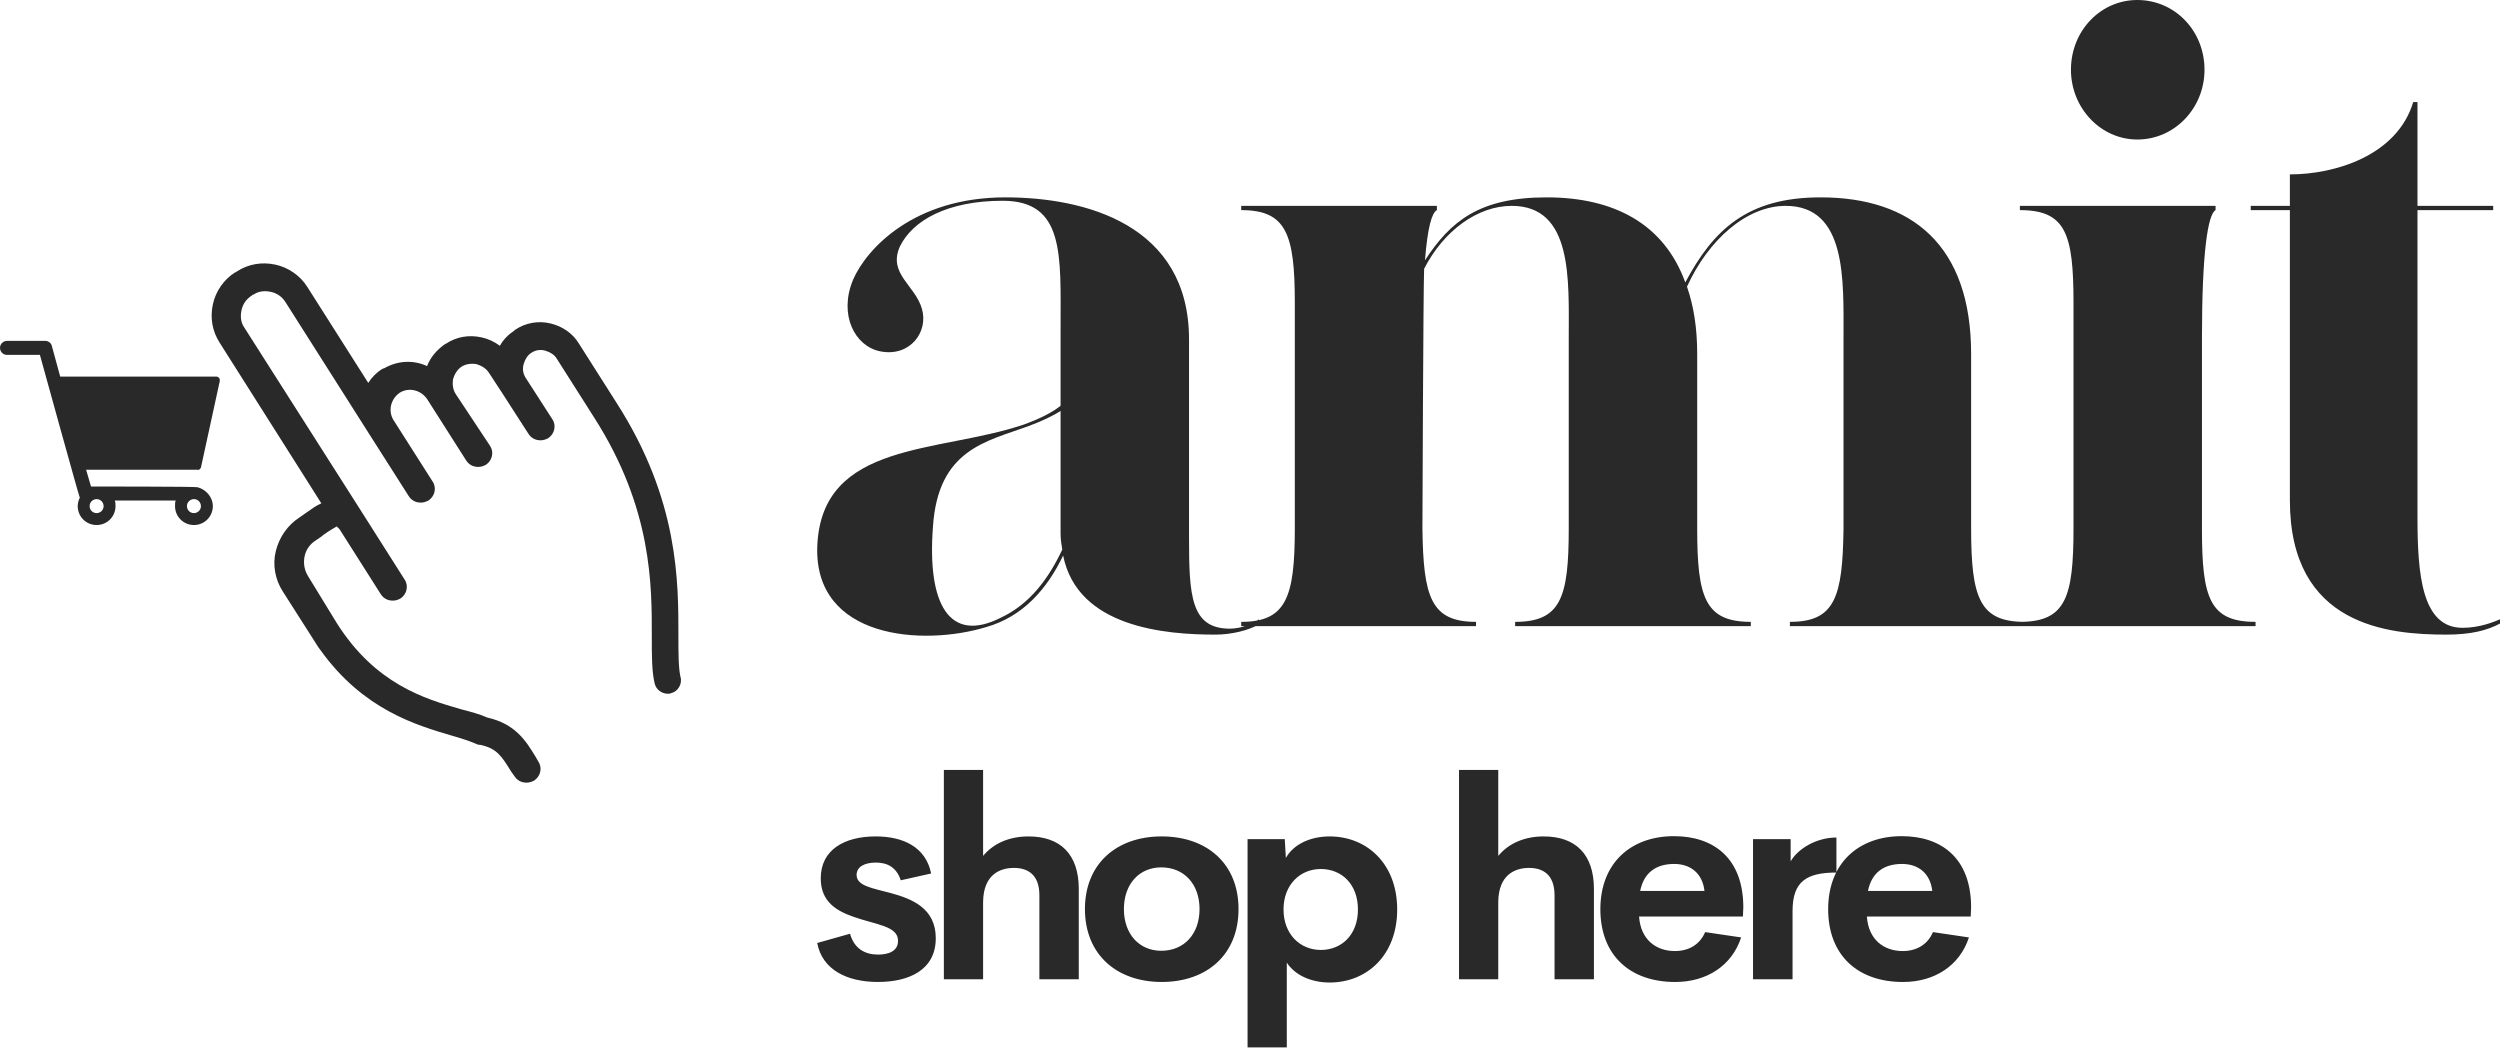
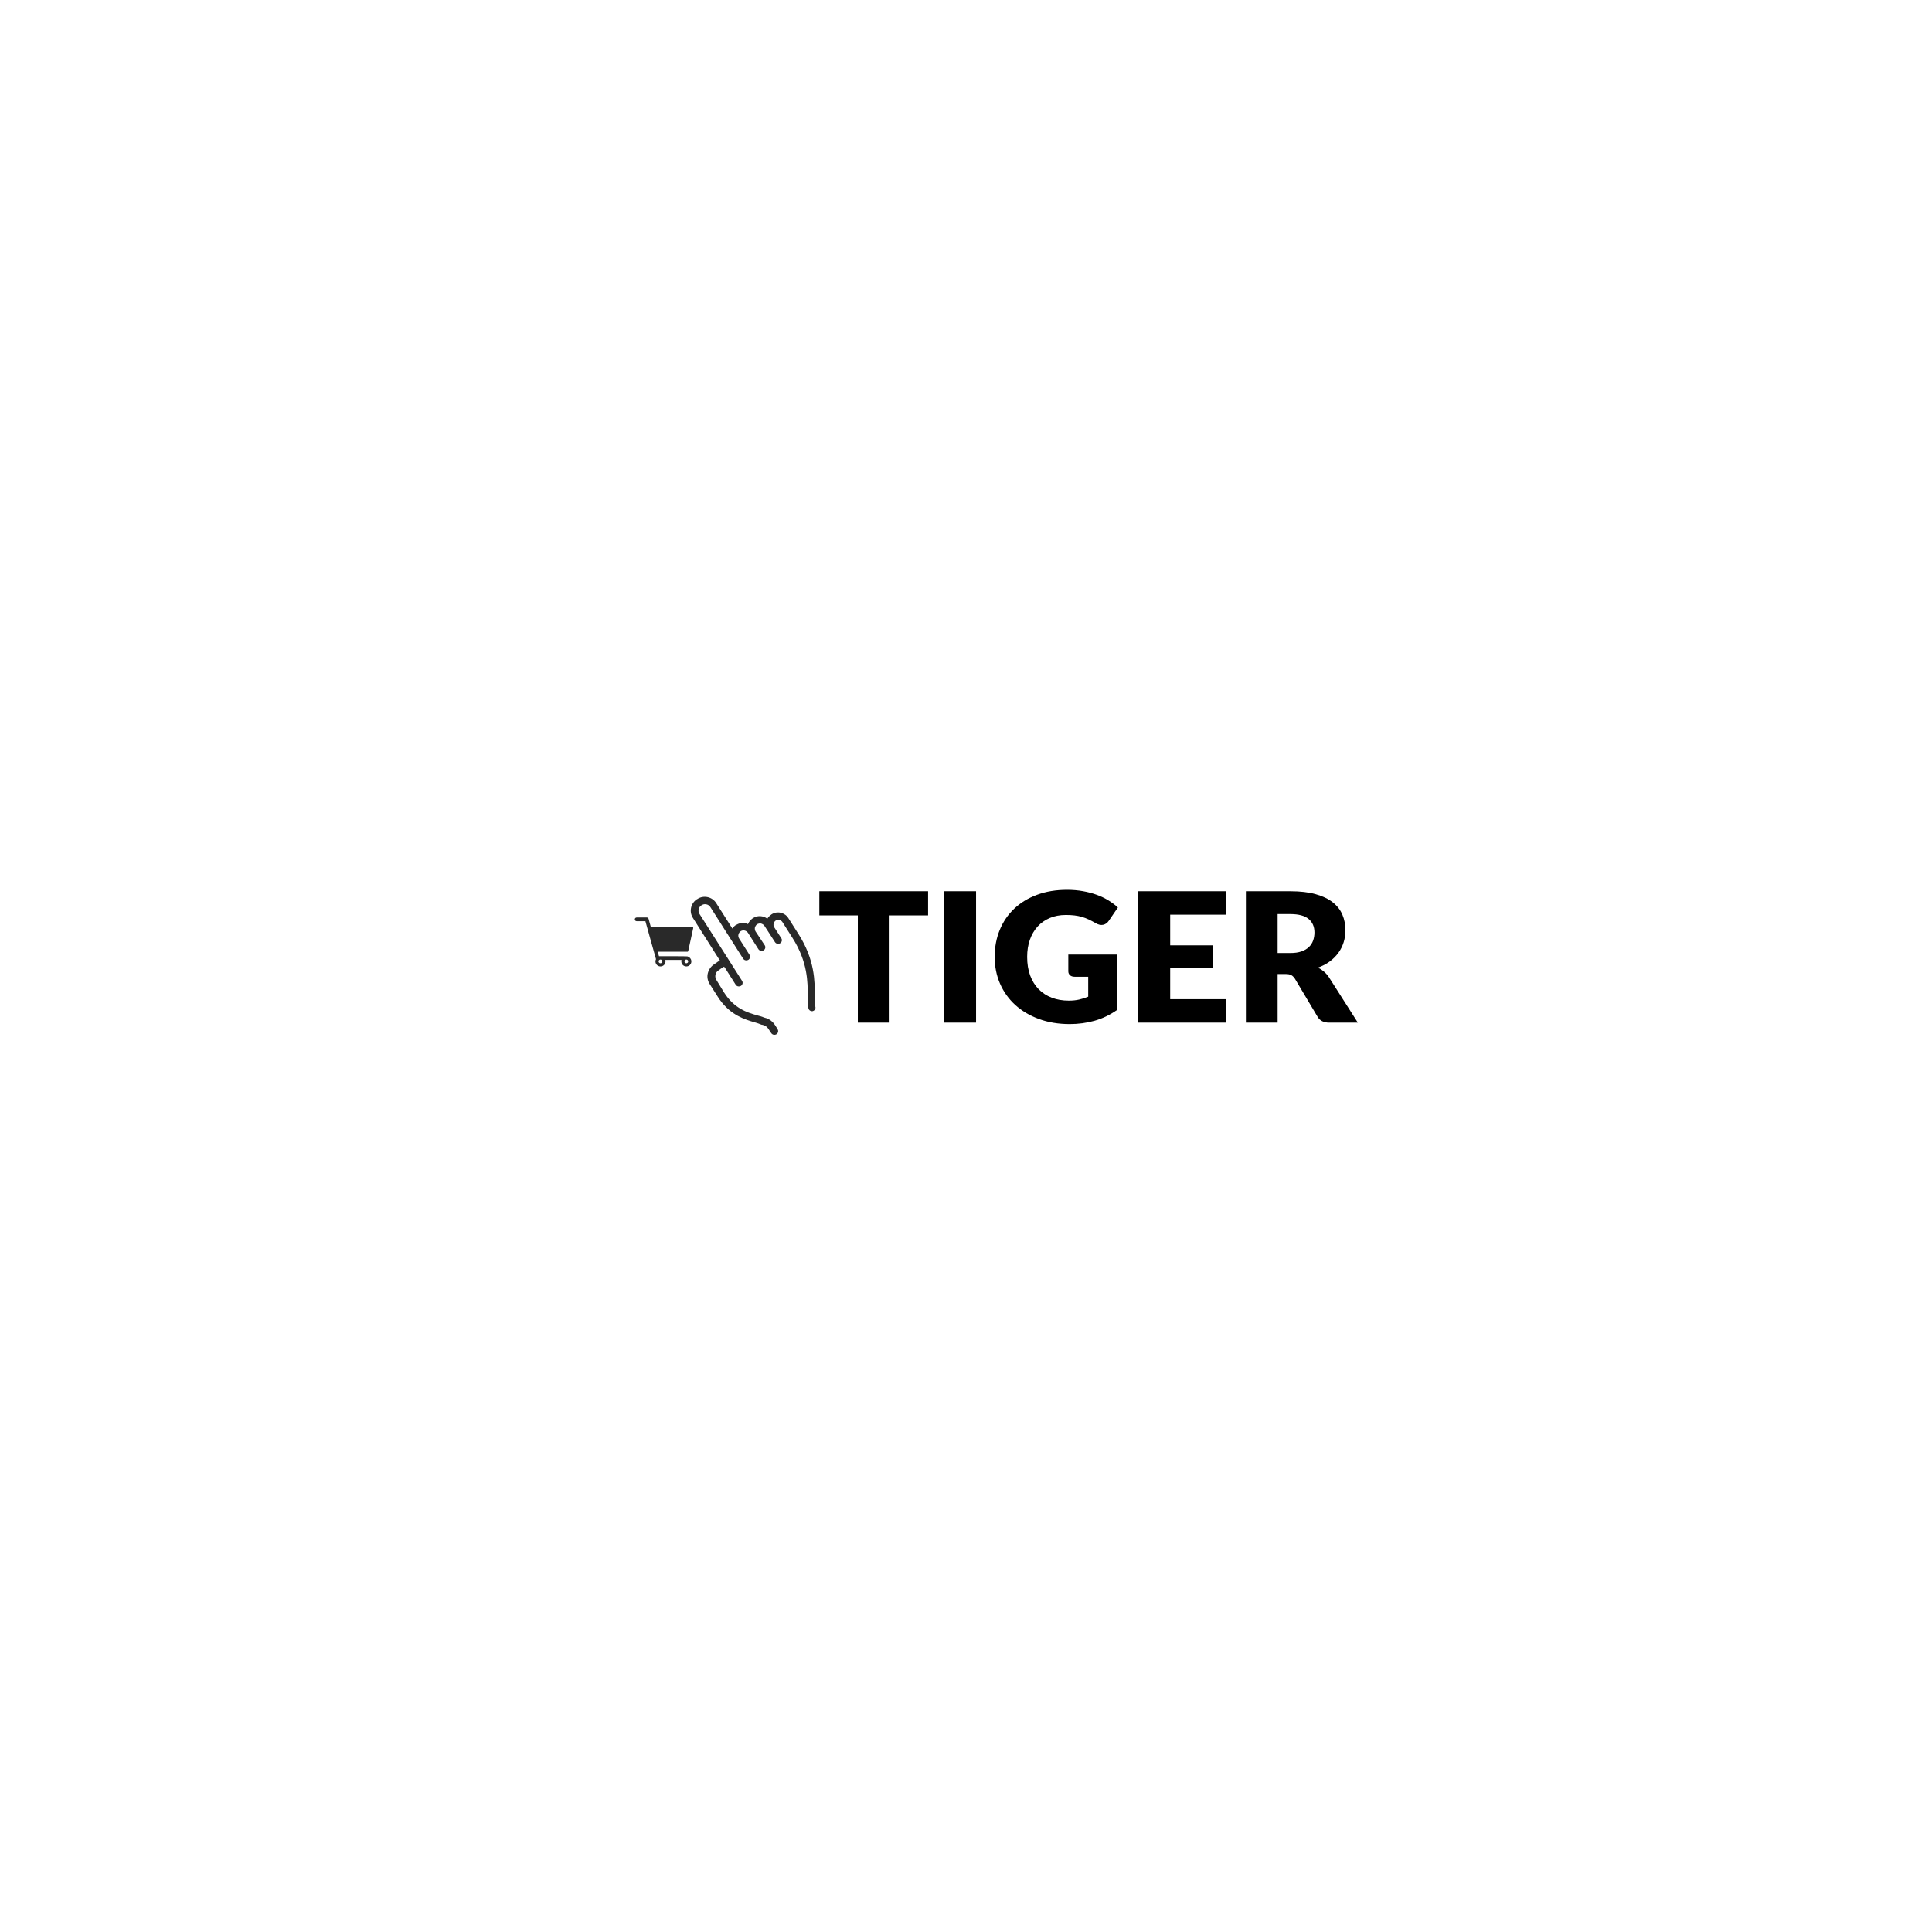
- <svg xmlns="http://www.w3.org/2000/svg" width="370.167" height="155.085" viewBox="0 0 370.167 155.085" class="css-1j8o68f">
-   <defs id="SvgjsDefs1029" />
-   <g id="SvgjsG1030" featurekey="symbolFeature-0" transform="matrix(1.036627,0,0,1.036627,-1.451278,25.18089)" fill="#292929">
-     <path d="M30.1,42.5l2.7-12.4c0-0.1,0-0.3-0.1-0.4c-0.1-0.1-0.2-0.2-0.4-0.2H10l-1.2-4.4c-0.1-0.4-0.5-0.7-0.9-0.7H2.4  c-0.5,0-1,0.4-1,1c0,0.5,0.4,1,1,1h4.7c0,0,5.6,20.3,5.7,20.4c-0.2,0.4-0.3,0.8-0.3,1.2c0,1.5,1.2,2.7,2.7,2.7s2.7-1.2,2.7-2.7  c0-0.3,0-0.5-0.1-0.8h8.7c-0.1,0.2-0.1,0.5-0.1,0.8c0,1.5,1.2,2.7,2.7,2.7c1.5,0,2.7-1.2,2.7-2.7c0-1.3-1-2.4-2.2-2.7  c-0.1-0.1-15.2-0.1-15.2-0.1l-0.7-2.4h15.9C29.8,42.9,30,42.7,30.1,42.5z M29.1,47c0.6,0,1,0.5,1,1c0,0.6-0.5,1-1,1  c-0.6,0-1-0.5-1-1C28.1,47.4,28.6,47,29.1,47z M15.2,47c0.6,0,1,0.5,1,1c0,0.6-0.5,1-1,1c-0.6,0-1-0.5-1-1  C14.2,47.4,14.7,47,15.2,47z" />
-     <path d="M98.6,72.4c-0.3-1.3-0.3-3.4-0.3-5.8c0-7.7,0.1-19.4-8.8-33.3c0,0,0,0,0,0l-5.4-8.5c-0.9-1.5-2.4-2.5-4.1-2.9  c-1.7-0.4-3.5-0.1-5,0.9c0,0-0.1,0-0.1,0.1c-0.9,0.6-1.6,1.3-2.1,2.2c-0.8-0.6-1.7-1-2.6-1.2c-1.8-0.4-3.6-0.1-5.1,0.9  c-0.1,0-0.1,0.1-0.2,0.1c-1.1,0.8-2,1.8-2.5,3.1c-1.9-0.9-4.2-0.8-6.1,0.3c-0.1,0-0.2,0.1-0.3,0.1c-0.8,0.5-1.5,1.2-2,2l-8.7-13.7  c-1-1.6-2.7-2.8-4.6-3.2c-1.9-0.4-3.8-0.1-5.5,1c0,0,0,0-0.1,0.1c0,0-0.1,0-0.1,0c-1.6,1-2.8,2.7-3.2,4.6c-0.4,1.9-0.1,3.8,1,5.5  l14.5,22.9c-0.7,0.3-1.4,0.8-2.1,1.3c-0.3,0.2-0.7,0.5-1,0.7c0,0,0,0,0,0c-1.7,1.1-2.9,2.8-3.4,4.8s-0.1,4.1,1,5.8l5.1,8  c0.1,0.1,0.2,0.3,0.3,0.4c6.1,8.5,13.7,10.7,18.8,12.2c1.4,0.4,2.6,0.8,3.5,1.2c0.2,0.1,0.3,0.1,0.5,0.1c0,0,0,0,0,0  c2.4,0.5,3.1,1.7,4.4,3.8l0.5,0.7c0.4,0.6,1,0.9,1.7,0.9c0.4,0,0.7-0.1,1.1-0.3c0.9-0.6,1.2-1.8,0.6-2.7l-0.4-0.7  c-1.4-2.3-2.9-4.7-6.9-5.6c0,0,0,0,0,0c-1.1-0.5-2.3-0.8-3.8-1.2c-5.2-1.5-12.2-3.6-17.7-12.3l0,0L45.4,58c-0.5-0.8-0.7-1.8-0.5-2.8  c0.2-1,0.8-1.8,1.6-2.3c0,0,0,0,0,0c0.4-0.3,0.8-0.5,1.1-0.8c0.7-0.5,1.7-1.1,1.9-1.2c0,0,0.1,0.1,0.4,0.4l5.9,9.3  c0.4,0.6,1,0.9,1.7,0.9c0.4,0,0.7-0.1,1.1-0.3c0.9-0.6,1.2-1.8,0.6-2.7l-5.9-9.3c0,0,0,0,0,0c0,0,0,0,0,0l-17-26.7  c-0.5-0.7-0.6-1.6-0.4-2.5c0.2-0.9,0.7-1.6,1.5-2.1c0,0,0,0,0.1-0.1c0,0,0.1,0,0.1,0c0.7-0.5,1.6-0.6,2.5-0.4  c0.9,0.2,1.6,0.7,2.1,1.5l12,18.9l0,0l0,0l5.6,8.8c0.4,0.6,1,0.9,1.7,0.9c0.4,0,0.7-0.1,1.1-0.3c0.9-0.6,1.2-1.8,0.6-2.7l-5.6-8.8  c-0.8-1.3-0.4-3,0.9-3.9c0,0,0,0,0,0c1.3-0.8,3-0.4,3.9,0.9l5.6,8.8c0.4,0.6,1,0.9,1.7,0.9c0.4,0,0.7-0.1,1.1-0.3  c0.9-0.6,1.2-1.8,0.6-2.7L66.5,32c0,0,0,0,0,0c-0.4-0.6-0.5-1.4-0.4-2.1c0.2-0.7,0.6-1.4,1.2-1.8c0,0,0,0,0,0  c0.6-0.4,1.4-0.5,2.1-0.4c0.7,0.2,1.4,0.6,1.8,1.2l1.9,2.9c0,0,0,0,0,0c0,0,0,0,0,0l3.8,5.9c0.4,0.6,1,0.9,1.7,0.9  c0.4,0,0.7-0.1,1.1-0.3c0.9-0.6,1.2-1.8,0.6-2.7l-3.8-5.9l0,0c-0.4-0.6-0.5-1.3-0.3-2c0.2-0.7,0.6-1.3,1.1-1.6c0,0,0,0,0,0  c0.6-0.4,1.3-0.5,2-0.3c0.7,0.2,1.3,0.6,1.6,1.1l5.4,8.5c8.3,13,8.2,24,8.2,31.2c0,2.8,0,5,0.4,6.7c0.2,0.9,1,1.5,1.9,1.5  c0.2,0,0.3,0,0.5-0.1C98.2,74.5,98.9,73.4,98.6,72.4z" />
+ <svg xmlns="http://www.w3.org/2000/svg" version="1.1" width="1080" height="1080" viewBox="0 0 1080 1080" xml:space="preserve">
+   <defs>
+ </defs>
+   <g transform="matrix(1 0 0 1 540 540)" id="b0623f3d-1a63-425f-9846-a197bdacaebf">
+     <rect style="stroke: none; stroke-width: 1; stroke-dasharray: none; stroke-linecap: butt; stroke-dashoffset: 0; stroke-linejoin: miter; stroke-miterlimit: 4; fill: rgb(255,255,255); fill-rule: nonzero; opacity: 1; visibility: hidden;" vector-effect="non-scaling-stroke" x="-540" y="-540" rx="0" ry="0" width="1080" height="1080" />
  </g>
-   <g id="SvgjsG1031" featurekey="nameFeature-0" transform="matrix(3.149001,0,0,3.149001,117.1068,-33.25346)" fill="#292929">
-     <path d="M20.64 40.12 c0.6 0 1.16 -0.28 1.36 -0.44 l0 0.24 c-0.48 0.28 -1.28 0.48 -2.04 0.48 c-2.32 0 -6.48 -0.32 -7.16 -3.72 c-0.76 1.6 -1.92 2.88 -3.6 3.36 c-3 0.92 -8.12 0.56 -7.96 -3.8 c0.2 -4.96 5.72 -4.36 9.72 -5.72 c0.76 -0.28 1.32 -0.56 1.72 -0.88 l0 -3.68 c0 -3.4 0.2 -5.96 -2.72 -5.96 c-2.6 0 -4.24 0.92 -4.84 2.16 c-0.56 1.28 0.72 1.8 1.04 2.92 c0.32 1.08 -0.56 2.28 -1.96 2 c-1.2 -0.24 -1.96 -1.72 -1.28 -3.36 c0.64 -1.48 2.88 -3.88 7.16 -3.88 c3.76 0 8.64 1.28 8.64 6.68 l0 9.32 c0 2.72 0.08 4.28 1.92 4.28 z M9.88 39.6 c1.36 -0.64 2.24 -1.84 2.88 -3.2 c-0.04 -0.24 -0.08 -0.48 -0.08 -0.76 l0 -5.76 c-0.36 0.24 -0.88 0.48 -1.52 0.72 c-1.96 0.72 -4.24 1.08 -4.48 4.72 c-0.28 3.64 0.76 5.52 3.2 4.28 z M55.494 27.2 l0 8.2 c0 3.28 0.4 4.4 2.52 4.4 l0 0.2 l-11.04 0 l0 -0.2 c2.12 0 2.48 -1.16 2.52 -4.4 l0 -8.96 c0 -2.72 0.16 -6.2 -2.72 -6.2 c-1.84 0 -3.64 1.6 -4.64 3.8 c0.32 0.92 0.48 1.96 0.48 3.16 l0 8.2 c0 3.24 0.36 4.4 2.52 4.4 l0 0.2 l-11.08 0 l0 -0.2 c2.16 0 2.52 -1.16 2.52 -4.4 l0 -8.96 c0 -2.72 0.2 -6.2 -2.68 -6.2 c-1.6 0 -3.2 1.16 -4.12 2.96 c-0.04 0.84 -0.08 12.2 -0.08 12.2 c0.04 3.24 0.4 4.4 2.52 4.4 l0 0.2 l-11.04 0 l0 -0.2 c2.12 0 2.52 -1.16 2.52 -4.4 l0 -10.6 c0 -3.24 -0.4 -4.36 -2.52 -4.36 l0 -0.2 l9.2 0 l0 0.2 c-0.24 0.12 -0.44 0.84 -0.56 2.36 c1.2 -1.84 2.56 -2.96 5.72 -2.96 s5.52 1.24 6.52 4 c1.32 -2.48 2.92 -4 6.36 -4 c4.28 0 7.08 2.24 7.08 7.36 z M66.348 35.4 l0 0.04 c0 3.24 0.36 4.36 2.52 4.36 l0 0.2 l-11.08 0 l0 -0.2 c2.16 0 2.52 -1.16 2.52 -4.4 l0 -10.6 c0 -3.24 -0.36 -4.36 -2.52 -4.36 l0 -0.2 l9.2 0 l0 0.2 c-0.36 0.2 -0.64 1.96 -0.64 6 l0 8.96 z M63.308 17.12 c-1.72 0 -3.12 -1.48 -3.12 -3.28 c0 -1.84 1.4 -3.28 3.12 -3.28 c1.76 0 3.16 1.44 3.16 3.28 c0 1.8 -1.4 3.28 -3.16 3.28 z M78.602 40.08 c0.8 0 1.48 -0.28 1.76 -0.4 l0 0.2 c-0.6 0.32 -1.36 0.52 -2.52 0.52 c-2.72 0 -7.36 -0.4 -7.36 -6.32 l0 -13.64 l-1.84 0 l0 -0.2 l1.84 0 l0 -1.48 c2.12 0 5.04 -0.88 5.8 -3.4 l0.08 0 l0.12 0 l0 4.88 l3.56 0 l0 0.2 l-3.56 0 l0 14.44 c0 2.68 0.2 5.2 2.12 5.2 z" />
+   <g transform="matrix(1 0 0 1 540 540)" id="256f7a76-3dda-44bb-a879-9b7139b64328">
+ </g>
+   <g transform="matrix(1 0 0 0.96 625.65 540)" style="" id="e5508232-308f-430a-8d25-e3af1bc186a2">
+     <text xml:space="preserve" font-family="Lato" font-size="105" font-style="normal" font-weight="900" style="stroke: none; stroke-width: 1; stroke-dasharray: none; stroke-linecap: butt; stroke-dashoffset: 0; stroke-linejoin: miter; stroke-miterlimit: 4; fill: rgb(0,0,0); fill-rule: nonzero; opacity: 1; white-space: pre;">
+       <tspan x="-169.22" y="32.98">TIGER</tspan>
+     </text>
  </g>
-   <g id="SvgjsG1032" featurekey="sloganFeature-0" transform="matrix(2.06636,0,0,2.06636,119.7085,103.6674)" fill="#292929">
-     <path d="M4.99 20.195 c-2.256 0 -4.004 -0.889 -4.365 -2.793 l2.353 -0.664 c0.303 1.074 1.065 1.494 2.012 1.494 c0.693 0 1.445 -0.215 1.426 -1.006 c-0.01 -1.045 -1.592 -1.133 -3.184 -1.699 c-1.201 -0.42 -2.353 -1.065 -2.353 -2.754 c0 -2.061 1.709 -3.008 3.936 -3.008 c1.953 0 3.584 0.742 3.975 2.656 l-2.178 0.488 c-0.303 -0.938 -0.967 -1.27 -1.787 -1.27 c-0.742 0 -1.377 0.264 -1.377 0.889 c0 0.791 1.162 0.947 2.422 1.289 c1.553 0.42 3.252 1.094 3.252 3.242 c0 2.305 -1.963 3.135 -4.131 3.135 z M15.774 9.766 c2.246 0 3.594 1.25 3.594 3.76 l0 6.475 l-2.822 0 l0 -6.016 c0 -1.475 -0.82 -1.963 -1.826 -1.963 c-1.045 0 -2.188 0.518 -2.207 2.441 l0 5.537 l-2.812 0 l0 -15 l2.812 0 l0 6.162 c0.713 -0.869 1.836 -1.397 3.262 -1.397 z M25.308 20.195 c-3.193 0 -5.498 -1.943 -5.498 -5.225 c0 -3.262 2.285 -5.205 5.498 -5.205 c3.232 0 5.508 1.943 5.508 5.205 c0 3.281 -2.285 5.225 -5.508 5.225 z M25.278 17.959 c1.631 0 2.744 -1.191 2.744 -2.988 s-1.113 -2.988 -2.744 -2.988 c-1.572 0 -2.676 1.191 -2.676 2.988 s1.103 2.988 2.676 2.988 z M37.351 9.766 c2.647 0 4.834 1.943 4.834 5.234 s-2.188 5.234 -4.834 5.234 c-1.309 0 -2.481 -0.508 -3.076 -1.426 l0 6.074 l-2.812 0 l0 -14.922 l2.666 0 l0.078 1.348 c0.557 -0.996 1.777 -1.543 3.144 -1.543 z M36.716 17.9 c1.475 0 2.656 -1.074 2.656 -2.9 s-1.182 -2.9 -2.656 -2.9 c-1.504 0 -2.676 1.143 -2.676 2.9 s1.172 2.9 2.676 2.9 z M52.688 9.766 c2.246 0 3.594 1.25 3.594 3.76 l0 6.475 l-2.822 0 l0 -6.016 c0 -1.475 -0.82 -1.963 -1.826 -1.963 c-1.045 0 -2.188 0.518 -2.207 2.441 l0 5.537 l-2.812 0 l0 -15 l2.812 0 l0 6.162 c0.713 -0.869 1.836 -1.397 3.262 -1.397 z M66.987 14.834 l-0.029 0.674 l-7.441 0 c0.117 1.67 1.23 2.471 2.568 2.471 c1.006 0 1.787 -0.469 2.168 -1.357 l2.578 0.381 c-0.664 2.031 -2.471 3.193 -4.727 3.193 c-3.242 0 -5.361 -1.914 -5.361 -5.215 s2.178 -5.234 5.273 -5.234 c2.842 0 4.961 1.572 4.971 5.088 z M62.036 11.738 c-1.279 0 -2.168 0.596 -2.441 1.934 l4.609 0 c-0.146 -1.279 -1.016 -1.934 -2.168 -1.934 z M70.378 11.553 c0.508 -0.889 1.826 -1.709 3.281 -1.709 l0 2.51 c-2.129 0 -3.144 0.625 -3.144 2.754 l0 4.893 l-2.832 0 l0 -10.039 l2.695 0 l0 1.592 z M83.31 14.834 l-0.029 0.674 l-7.441 0 c0.117 1.67 1.23 2.471 2.568 2.471 c1.006 0 1.787 -0.469 2.168 -1.357 l2.578 0.381 c-0.664 2.031 -2.471 3.193 -4.727 3.193 c-3.242 0 -5.361 -1.914 -5.361 -5.215 s2.178 -5.234 5.273 -5.234 c2.842 0 4.961 1.572 4.971 5.088 z M78.359 11.738 c-1.279 0 -2.168 0.596 -2.441 1.934 l4.609 0 c-0.146 -1.279 -1.016 -1.934 -2.168 -1.934 z" />
+   <g transform="matrix(1.04 0 0 1.04 371.19 526.56)">
+     <path style="stroke: none; stroke-width: 1; stroke-dasharray: none; stroke-linecap: butt; stroke-dashoffset: 0; stroke-linejoin: miter; stroke-miterlimit: 4; fill: rgb(41,41,41); fill-rule: nonzero; opacity: 1;" vector-effect="non-scaling-stroke" transform=" translate(-17.1, -37.55)" d="M 30.1 42.5 L 32.8 30.1 C 32.8 30 32.8 29.8 32.7 29.7 C 32.6 29.6 32.5 29.5 32.3 29.5 L 10 29.5 L 8.8 25.1 C 8.7 24.7 8.3 24.4 7.9 24.4 L 2.4 24.4 C 1.9 24.4 1.4 24.8 1.4 25.4 C 1.4 25.9 1.8 26.4 2.4 26.4 L 7.1 26.4 C 7.1 26.4 12.7 46.7 12.8 46.8 C 12.6 47.2 12.5 47.6 12.5 48 C 12.5 49.5 13.7 50.7 15.2 50.7 C 16.7 50.7 17.9 49.5 17.9 48 C 17.9 47.7 17.9 47.5 17.8 47.2 L 26.5 47.2 C 26.4 47.4 26.4 47.7 26.4 48 C 26.4 49.5 27.6 50.7 29.1 50.7 C 30.6 50.7 31.8 49.5 31.8 48 C 31.8 46.7 30.8 45.6 29.6 45.3 C 29.5 45.2 14.4 45.2 14.4 45.2 L 13.7 42.8 L 29.6 42.8 C 29.8 42.9 30 42.7 30.1 42.5 z M 29.1 47 C 29.7 47 30.1 47.5 30.1 48 C 30.1 48.6 29.6 49 29.1 49 C 28.5 49 28.1 48.5 28.1 48 C 28.1 47.4 28.6 47 29.1 47 z M 15.2 47 C 15.8 47 16.2 47.5 16.2 48 C 16.2 48.6 15.7 49 15.2 49 C 14.6 49 14.2 48.5 14.2 48 C 14.2 47.4 14.7 47 15.2 47 z" stroke-linecap="round" />
+   </g>
+   <g transform="matrix(1.04 0 0 1.04 421 539.9)">
+     <path style="stroke: none; stroke-width: 1; stroke-dasharray: none; stroke-linecap: butt; stroke-dashoffset: 0; stroke-linejoin: miter; stroke-miterlimit: 4; fill: rgb(41,41,41); fill-rule: nonzero; opacity: 1;" vector-effect="non-scaling-stroke" transform=" translate(-65.15, -50.42)" d="M 98.6 72.4 C 98.3 71.1 98.3 69 98.3 66.6 C 98.3 58.9 98.4 47.2 89.5 33.3 C 89.5 33.3 89.5 33.3 89.5 33.3 L 84.1 24.8 C 83.2 23.3 81.7 22.3 80 21.9 C 78.3 21.5 76.5 21.8 75 22.8 C 75 22.8 74.9 22.8 74.9 22.9 C 74 23.5 73.3 24.2 72.8 25.1 C 72 24.5 71.1 24.1 70.2 23.9 C 68.4 23.5 66.6 23.8 65.1 24.8 C 65 24.8 65 24.9 64.9 24.9 C 63.8 25.7 62.9 26.7 62.4 28 C 60.5 27.1 58.2 27.2 56.3 28.3 C 56.2 28.3 56.1 28.4 56 28.4 C 55.2 28.9 54.5 29.6 54 30.4 L 45.3 16.7 C 44.3 15.1 42.6 13.9 40.7 13.5 C 38.8 13.1 36.9 13.4 35.2 14.5 C 35.2 14.5 35.2 14.5 35.1 14.6 C 35.1 14.6 35 14.6 35 14.6 C 33.4 15.6 32.2 17.3 31.8 19.2 C 31.4 21.1 31.7 23 32.8 24.7 L 47.3 47.6 C 46.6 47.9 45.9 48.4 45.2 48.9 C 44.9 49.1 44.5 49.4 44.2 49.6 C 44.2 49.6 44.2 49.6 44.2 49.6 C 42.5 50.7 41.3 52.4 40.8 54.4 C 40.3 56.4 40.7 58.5 41.8 60.2 L 46.9 68.2 C 47 68.3 47.1 68.5 47.2 68.6 C 53.3 77.1 60.9 79.3 66 80.8 C 67.4 81.2 68.6 81.6 69.5 82 C 69.7 82.1 69.8 82.1 70 82.1 C 70 82.1 70 82.1 70 82.1 C 72.4 82.6 73.1 83.8 74.4 85.9 L 74.9 86.6 C 75.3 87.2 75.9 87.5 76.6 87.5 C 77 87.5 77.3 87.4 77.7 87.2 C 78.6 86.6 78.9 85.4 78.3 84.5 L 77.9 83.8 C 76.5 81.5 75 79.1 71 78.2 C 71 78.2 71 78.2 71 78.2 C 69.9 77.7 68.7 77.4 67.2 77 C 62 75.5 55 73.4 49.5 64.7 L 49.5 64.7 L 45.4 58 C 44.9 57.2 44.7 56.2 44.9 55.2 C 45.1 54.2 45.7 53.4 46.5 52.9 C 46.5 52.9 46.5 52.9 46.5 52.9 C 46.9 52.6 47.3 52.4 47.6 52.1 C 48.3 51.6 49.3 51 49.5 50.9 C 49.5 50.9 49.6 51 49.9 51.3 L 55.8 60.6 C 56.2 61.2 56.8 61.5 57.5 61.5 C 57.9 61.5 58.2 61.4 58.6 61.2 C 59.5 60.6 59.8 59.4 59.2 58.5 L 53.3 49.2 C 53.3 49.2 53.3 49.2 53.3 49.2 C 53.3 49.2 53.3 49.2 53.3 49.2 L 36.3 22.5 C 35.8 21.8 35.7 20.9 35.9 20 C 36.1 19.1 36.6 18.4 37.4 17.9 C 37.4 17.9 37.4 17.9 37.5 17.8 C 37.5 17.8 37.6 17.8 37.6 17.8 C 38.3 17.3 39.2 17.2 40.1 17.4 C 41 17.6 41.7 18.1 42.2 18.9 L 54.2 37.8 L 54.2 37.8 L 54.2 37.8 L 59.8 46.6 C 60.2 47.2 60.8 47.5 61.5 47.5 C 61.9 47.5 62.2 47.4 62.6 47.2 C 63.5 46.6 63.8 45.4 63.2 44.5 L 57.6 35.7 C 56.8 34.4 57.2 32.7 58.5 31.8 C 58.5 31.8 58.5 31.8 58.5 31.8 C 59.8 31 61.5 31.4 62.4 32.7 L 68 41.5 C 68.4 42.1 69 42.4 69.7 42.4 C 70.1 42.4 70.4 42.3 70.8 42.1 C 71.7 41.5 72 40.3 71.4 39.4 L 66.5 32 C 66.5 32 66.5 32 66.5 32 C 66.1 31.4 66 30.6 66.1 29.9 C 66.3 29.2 66.7 28.5 67.3 28.1 C 67.3 28.1 67.3 28.1 67.3 28.1 C 67.9 27.7 68.7 27.6 69.4 27.7 C 70.1 27.9 70.8 28.3 71.2 28.9 L 73.1 31.8 C 73.1 31.8 73.1 31.8 73.1 31.8 C 73.1 31.8 73.1 31.8 73.1 31.8 L 76.9 37.7 C 77.3 38.3 77.9 38.6 78.6 38.6 C 79 38.6 79.3 38.5 79.7 38.3 C 80.6 37.7 80.9 36.5 80.3 35.6 L 76.5 29.7 L 76.5 29.7 C 76.1 29.1 76 28.4 76.2 27.7 C 76.4 27 76.8 26.4 77.3 26.1 C 77.3 26.1 77.3 26.1 77.3 26.1 C 77.9 25.7 78.6 25.6 79.3 25.8 C 80 26 80.6 26.4 80.9 26.9 L 86.3 35.4 C 94.6 48.4 94.5 59.4 94.5 66.6 C 94.5 69.4 94.5 71.6 94.9 73.3 C 95.1 74.2 95.9 74.8 96.8 74.8 C 97 74.8 97.1 74.8 97.3 74.7 C 98.2 74.5 98.9 73.4 98.6 72.4 z" stroke-linecap="round" />
  </g>
</svg>
